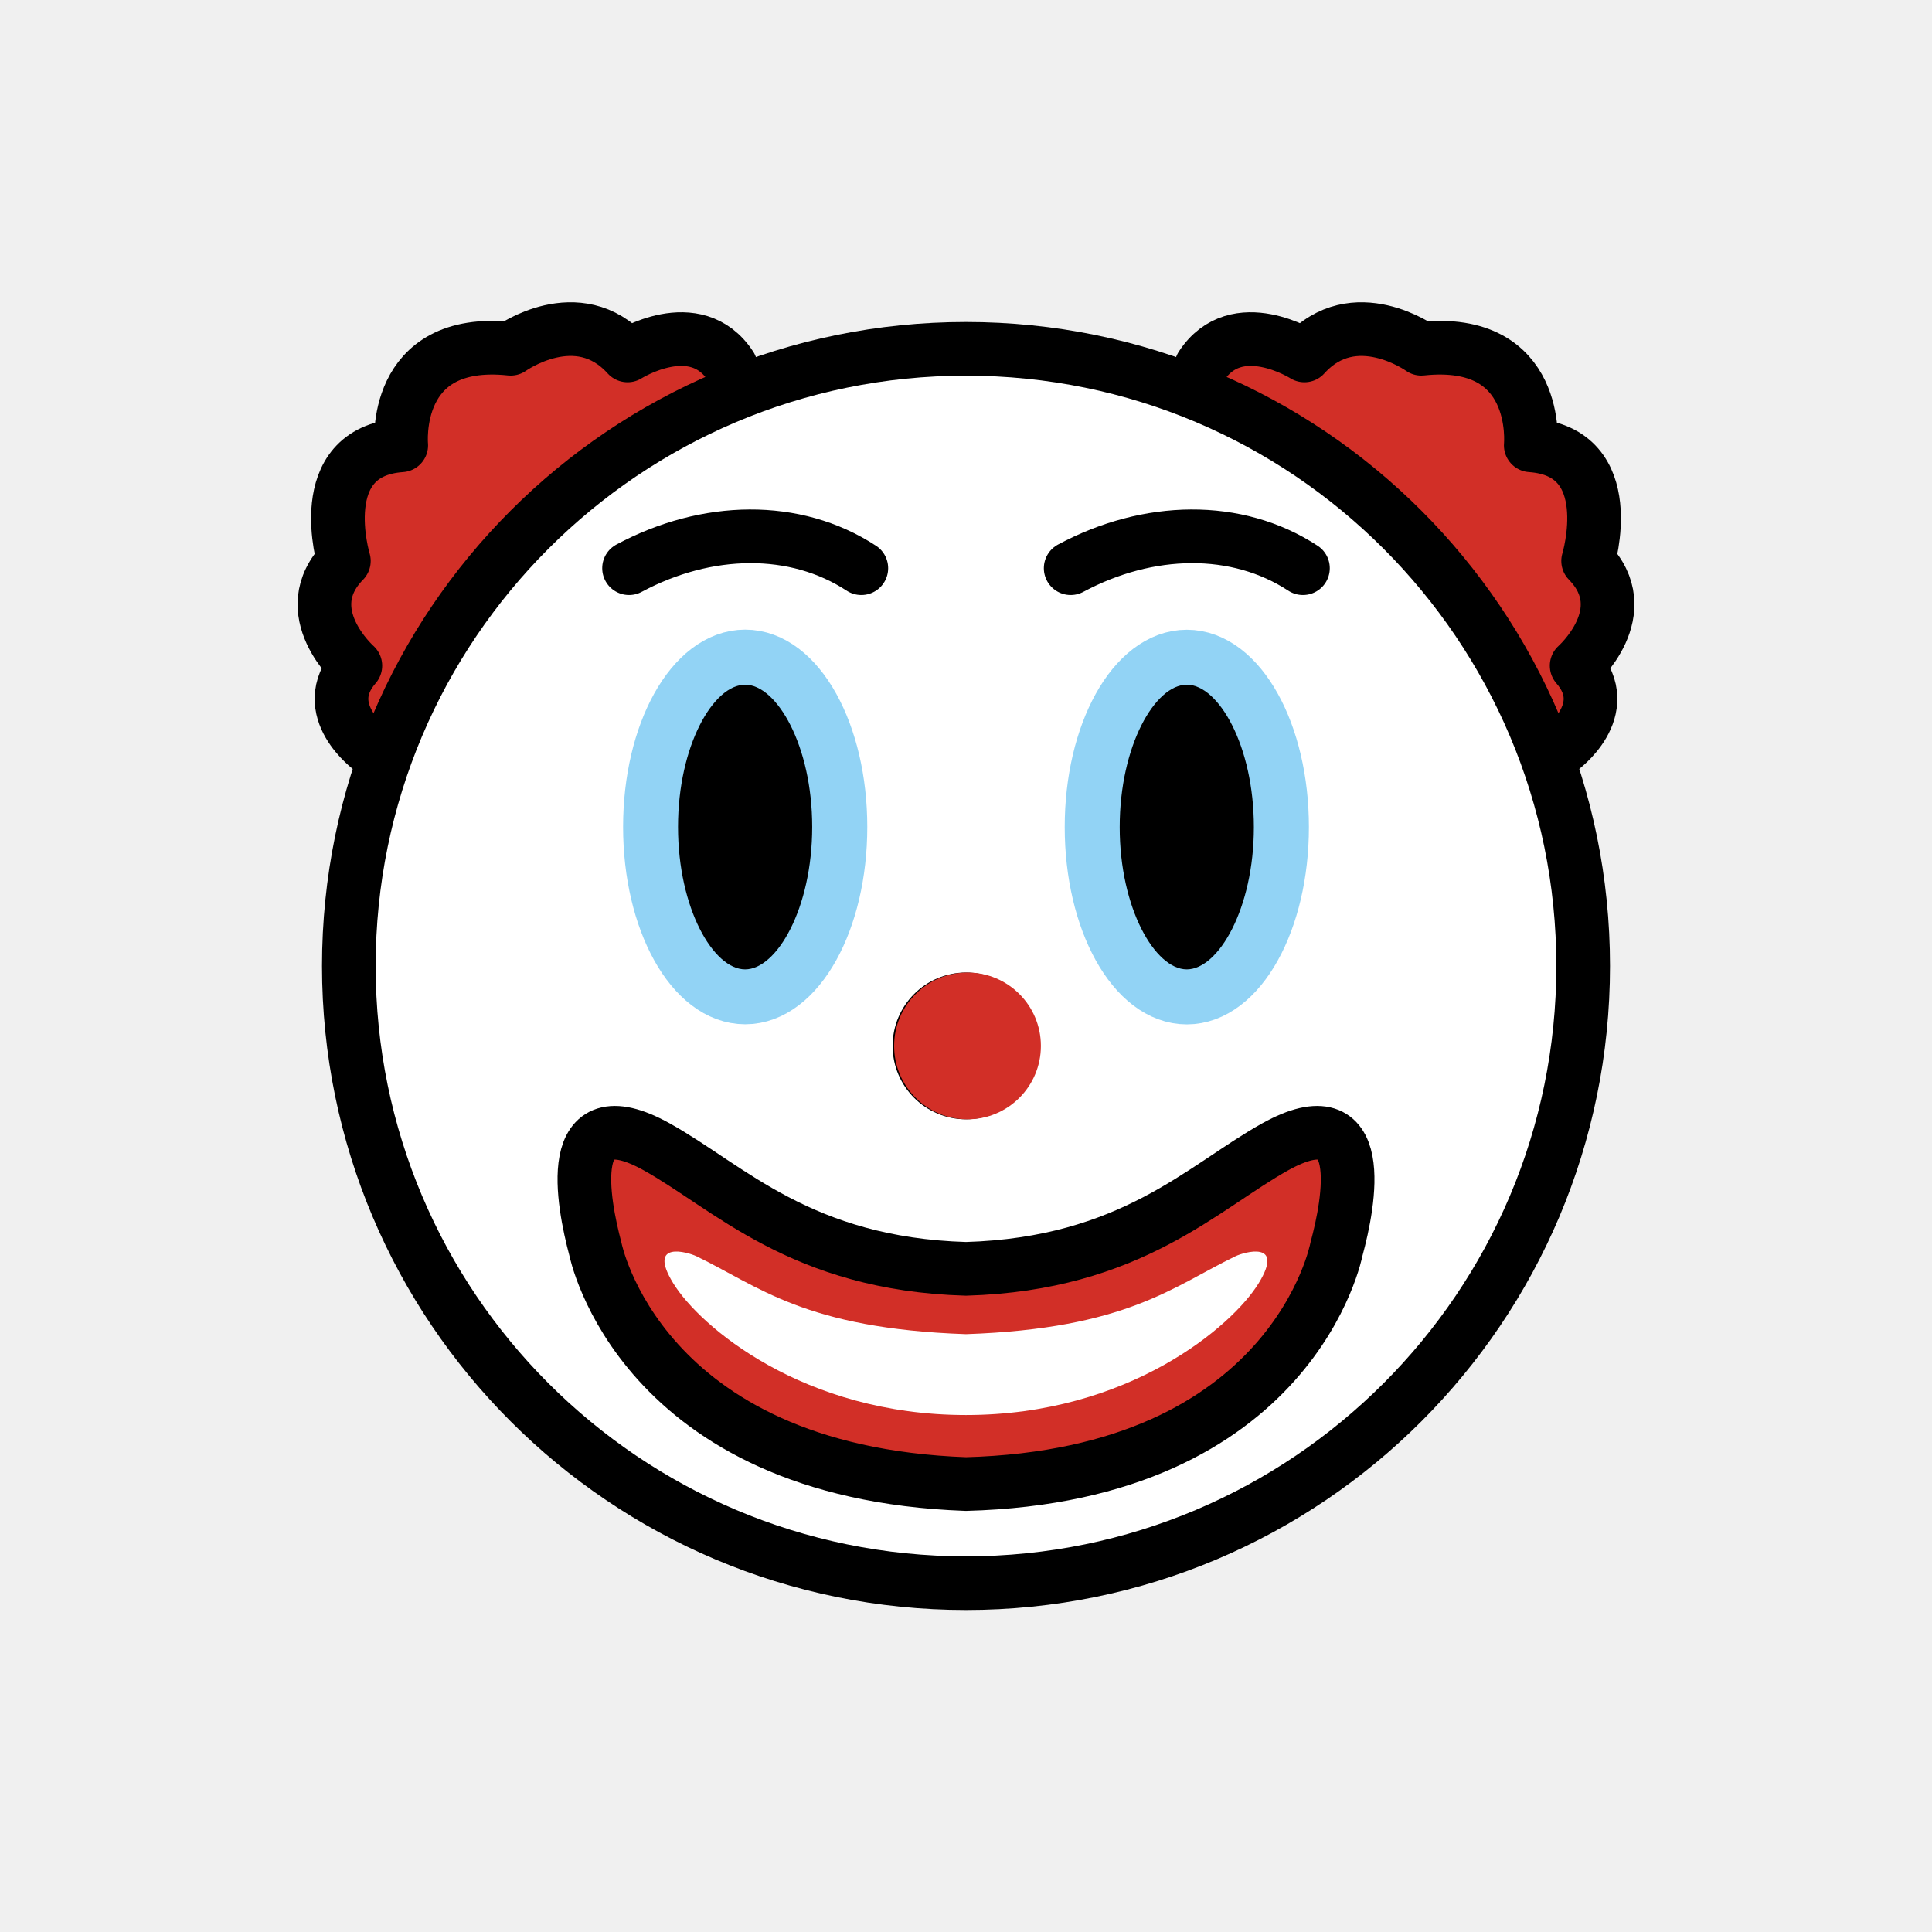
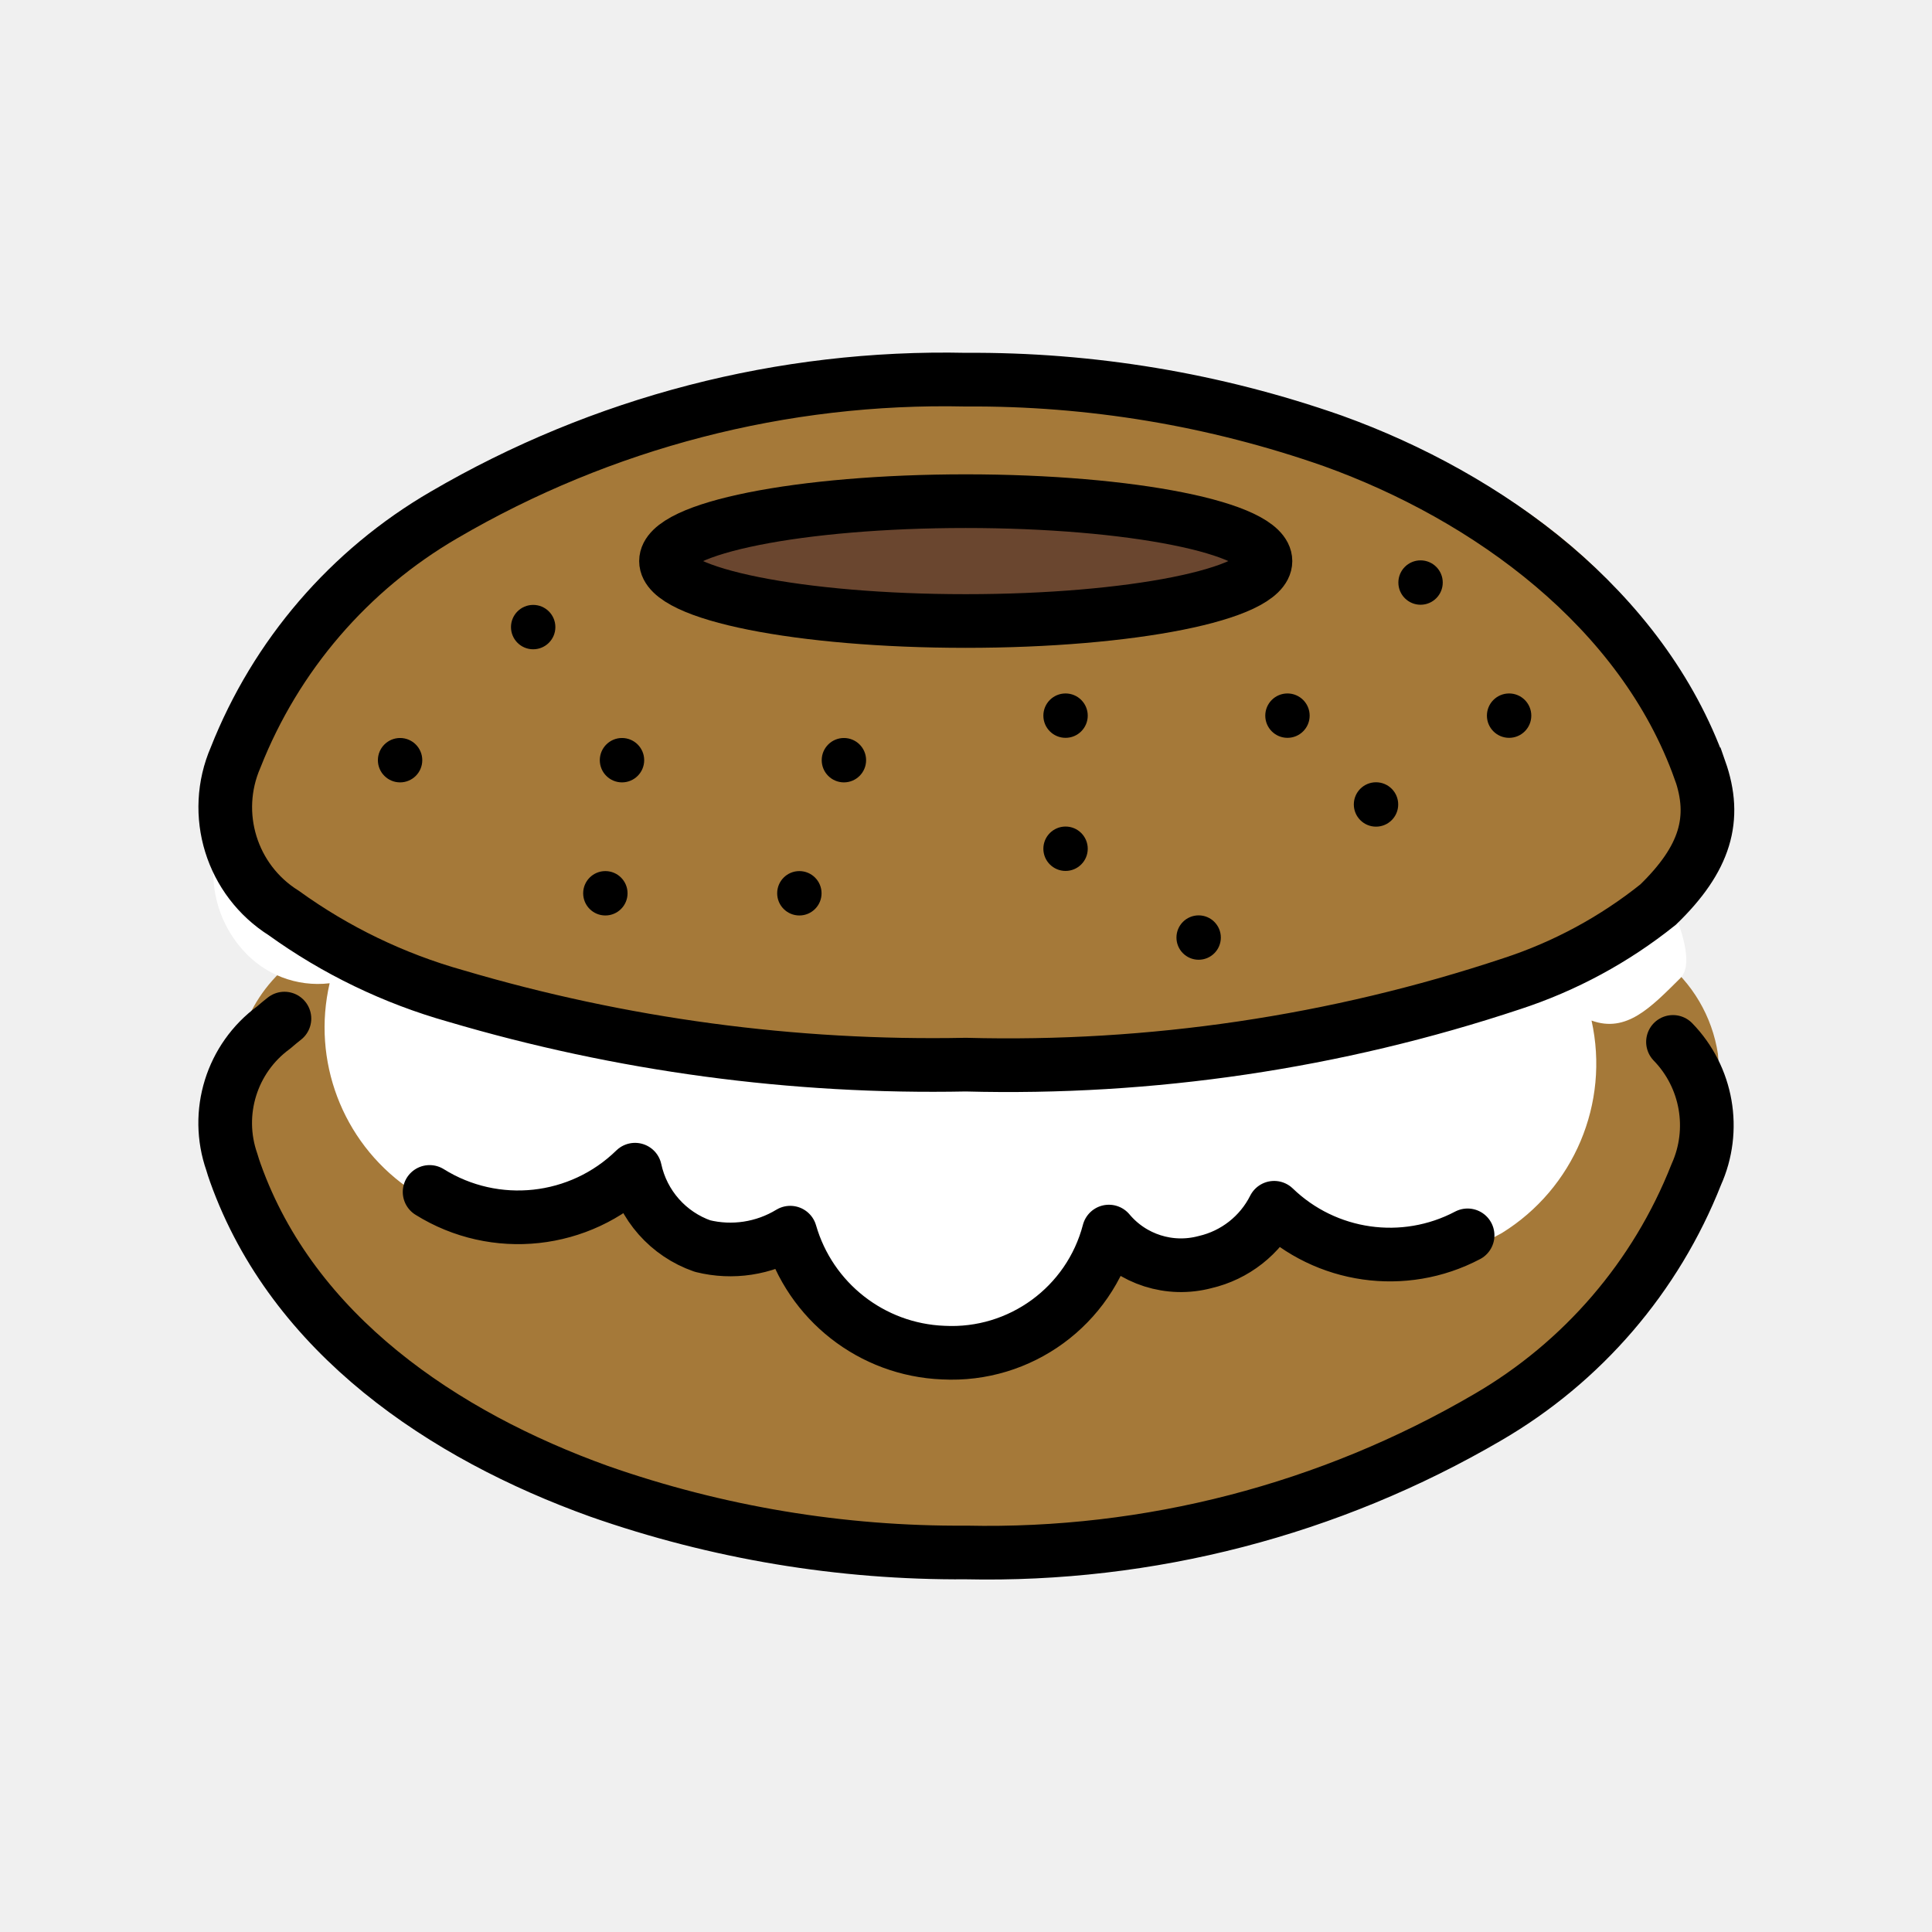
<svg xmlns="http://www.w3.org/2000/svg" id="emoji" viewBox="0 0 72 72">
  <g id="color">
-     <path fill="#D22F27" d="M13.845,27.933c0,0-2.047-1.468-0.602-3.124c0,0-2.279-2.013-0.428-3.904 c0,0-1.238-4.073,2.138-4.309c0,0-0.39-4.072,4.079-3.599c0,0,2.502-1.802,4.356,0.249c0,0,2.532-1.608,3.843,0.403" />
-     <path fill="#D22F27" d="M58.155,27.933c0,0,2.047-1.468,0.602-3.124c0,0,2.279-2.013,0.428-3.904 c0,0,1.238-4.073-2.138-4.309c0,0,0.39-4.072-4.079-3.599c0,0-2.502-1.802-4.356,0.249c0,0-2.532-1.608-3.843,0.403" />
-     <circle cx="36" cy="36" r="23" fill="#FFFFFF" />
-     <path fill="#D22F27" d="M49.807,46.546c0,0-1.58,8.43-13.81,8.76c-12.18-0.44-13.81-8.76-13.81-8.76 c-0.46-1.73-1.24-5.76,2.28-3.81c2.7,1.5,5.38,4.37,11.53,4.55c6.16-0.18,8.83-3.05,11.53-4.55 C51.047,40.786,50.277,44.816,49.807,46.546z" />
-     <path fill="#FFFFFF" d="M35.998,52.734c-6.062,0-9.93-3.31-10.911-4.915s0.55-1.155,0.866-1.003 c2.314,1.116,4.041,2.698,10.045,2.904 M35.998,52.734c6.062,0,9.93-3.31,10.911-4.915s-0.55-1.155-0.866-1.003 c-2.314,1.116-4.041,2.698-10.045,2.904" />
+     <path fill="#6a462f" stroke-width="1.447" d="m62.08 27.87q-0.059-0.203-0.134-0.411c-2.15-6.021-7.764-9.784-13.55-11.87a40.48 40.48 0 0 0-13.68-2.282c-0.906 0-1.818 0.032-2.731 0.087a39.63 39.63 0 0 1 11.45 2.195c5.787 2.083 11.4 5.847 13.55 11.87q0.075 0.208 0.134 0.411a4.409 4.409 0 0 1-1.557 5.012 17.33 17.33 0 0 1-5.465 2.953 56.24 56.24 0 0 1-17.84 2.983q1.228 0.032 2.451 0.032a59.52 59.52 0 0 0 20.35-3.015 17.33 17.33 0 0 0 5.465-2.953 4.409 4.409 0 0 0 1.557-5.012z" />
+     <path fill="#a57939" stroke-width="1.447" d="m9.008 41.9q0.06 0.233 0.134 0.474c2.156 6.947 7.784 11.29 13.59 13.69a35.81 35.81 0 0 0 13.72 2.633 33.34 33.34 0 0 0 19.5-5.818 20.2 20.2 0 0 0 7.601-9.872 8.818 8.818 0 0 0 0.469-3.731 5.495 5.495 0 0 0-2.076-3.524 19.45 19.45 0 0 0-6.427-3.57 55.16 55.16 0 0 0-19.07-2.954 52.51 52.51 0 0 0-20.4 3.479 21.82 21.82 0 0 0-3.415 1.756 12.6 12.6 0 0 0-2.063 1.651 5.549 5.549 0 0 0-1.562 5.783z" />
+     <path fill="#fff" stroke-width="1.447" d="m8.14 31.26a4.311 4.311 0 0 0 0.896 4.128 3.72 3.72 0 0 0 3.249 1.255 7.3 7.3 0 0 0 2.872 7.592 6.265 6.265 0 0 0 8.082-0.959 4.261 4.261 0 0 0 2.646 3.207 4.29 4.29 0 0 0 3.451-0.573 6.589 6.589 0 0 0 6.004 5.031 6.495 6.495 0 0 0 6.527-5.112 3.539 3.539 0 0 0 3.775 1.275 4.157 4.157 0 0 0 2.726-2.294 6.221 6.221 0 0 0 7.605 1.14 7.42 7.42 0 0 0 3.339-7.917c1.3 0.473 2.204-0.485 3.301-1.572 0.96-0.951-1.364-4.515-1.447-5.789" />
+     <path fill="#a57939" stroke-width="1.447" d="m63.74 27.87q-0.06-0.203-0.134-0.411c-2.15-6.021-7.764-9.784-13.55-11.87a40.48 40.48 0 0 0-13.68-2.282 36.95 36.95 0 0 0-19.45 5.042 18.17 18.17 0 0 0-7.772 9.044 4.659 4.659 0 0 0 1.793 5.8 20.39 20.39 0 0 0 6.411 3.094 62.67 62.67 0 0 0 19.02 2.561 59.52 59.52 0 0 0 20.35-3.015 17.34 17.34 0 0 0 5.465-2.953 4.409 4.409 0 0 0 1.557-5.012z" />
+     <ellipse cx="36.37" cy="20.08" rx="11.17" ry="2.234" fill="#6a462f" stroke-width="1.447" />
  </g>
-   <g id="hair" />
-   <g id="skin" />
-   <g id="skin-shadow" />
  <g id="line">
-     <path fill="none" stroke="#000000" stroke-linecap="round" stroke-linejoin="round" stroke-miterlimit="10" stroke-width="2" d="M23.443,21.175c2.899-1.554,6.194-1.613,8.656,0" />
-     <path fill="none" stroke="#000000" stroke-linecap="round" stroke-linejoin="round" stroke-miterlimit="10" stroke-width="2" d="M39.901,21.175c2.899-1.554,6.194-1.613,8.656,0" />
-     <path fill="none" stroke="#000000" stroke-linecap="round" stroke-linejoin="round" stroke-miterlimit="10" stroke-width="2" d="M49.808,46.546c0,0-1.58,8.43-13.81,8.76c-12.18-0.44-13.81-8.76-13.81-8.76c-0.46-1.73-1.24-5.76,2.28-3.81 c2.7,1.5,5.38,4.37,11.53,4.55c6.16-0.18,8.83-3.05,11.53-4.55C51.048,40.786,50.278,44.816,49.808,46.546z" />
-     <path fill="none" stroke="#000000" stroke-linecap="round" stroke-linejoin="round" stroke-miterlimit="10" stroke-width="2" d="M13.845,27.933c0,0-2.047-1.468-0.602-3.124c0,0-2.279-2.013-0.428-3.904c0,0-1.238-4.073,2.138-4.309 c0,0-0.39-4.072,4.079-3.599c0,0,2.502-1.802,4.356,0.249c0,0,2.532-1.608,3.843,0.403" />
-     <circle cx="36" cy="36" r="23" fill="none" stroke="#000000" stroke-linecap="round" stroke-linejoin="round" stroke-miterlimit="10" stroke-width="2" />
-     <path fill="none" stroke="#000000" stroke-linecap="round" stroke-linejoin="round" stroke-miterlimit="10" stroke-width="2" d="M58.155,27.933c0,0,2.047-1.468,0.602-3.124c0,0,2.279-2.013,0.428-3.904c0,0,1.238-4.073-2.138-4.309 c0,0,0.39-4.072-4.079-3.599c0,0-2.502-1.802-4.356,0.249c0,0-2.532-1.608-3.843,0.403" />
-     <ellipse cx="27.771" cy="30.818" rx="3.5" ry="6.304" fill="none" stroke="#000000" stroke-miterlimit="10" stroke-width="2" />
-     <ellipse cx="44.229" cy="30.822" rx="3.5" ry="6.304" fill="none" stroke="#000000" stroke-miterlimit="10" stroke-width="2" />
-     <circle cx="36" cy="38.978" r="2.735" />
-   </g>
-   <g id="color-foreground">
-     <ellipse cx="27.771" cy="30.818" rx="3.5" ry="6.304" fill="none" stroke="#92D3F5" stroke-miterlimit="10" stroke-width="2.1" />
-     <ellipse cx="44.229" cy="30.822" rx="3.5" ry="6.304" fill="none" stroke="#92D3F5" stroke-miterlimit="10" stroke-width="2.1" />
-     <path d="M30.268,30.816c0,3.04-1.32,5.31-2.5,5.31s-2.5-2.27-2.5-5.31c0-3.03,1.32-5.3,2.5-5.3S30.268,27.786,30.268,30.816z" />
-     <path d="M46.728,30.826c0,3.03-1.32,5.3-2.5,5.3s-2.5-2.27-2.5-5.3c0-3.04,1.32-5.31,2.5-5.31S46.728,27.786,46.728,30.826z" />
-     <circle cx="36.056" cy="38.978" r="2.735" fill="#D22F27" />
+     <path fill="none" stroke="#000" stroke-linecap="round" stroke-linejoin="round" stroke-miterlimit="7" stroke-width="2" d="m10.6 37.96q-0.206 0.162-0.404 0.334a4.407 4.407 0 0 0-1.557 5.01q0.059 0.203 0.134 0.411c2.149 6.018 7.761 9.779 13.55 11.86a40.47 40.47 0 0 0 13.68 2.281 36.93 36.93 0 0 0 19.44-5.039 18.16 18.16 0 0 0 7.769-9.039 4.465 4.465 0 0 0-0.865-4.949" />
+     <ellipse cx="35.99" cy="20.91" rx="11.17" ry="2.233" fill="none" stroke="#000" stroke-miterlimit="7" stroke-width="2" />
+     <path fill="none" stroke="#000" stroke-miterlimit="7" stroke-width="2" d="m63.35 28.7c-2.149-6.018-7.895-10.19-13.68-12.27-4.395-1.542-9.023-2.313-13.68-2.281-6.821-0.148-13.55 1.596-19.44 5.039-3.533 2.053-6.27 5.238-7.769 9.039-0.917 2.11-0.155 4.574 1.793 5.798 1.938 1.398 4.107 2.445 6.408 3.092 6.168 1.824 12.58 2.687 19.01 2.559 6.904 0.183 13.79-0.836 20.34-3.014 1.984-0.647 3.834-1.647 5.462-2.952 1.769-1.716 2.195-3.205 1.56-5.009z" />
+     <circle cx="23.18" cy="28.33" r="0.827" stroke-width="1.446" />
+     <circle cx="31.45" cy="28.33" r="0.827" stroke-width="1.446" />
+     <circle cx="19.87" cy="23.37" r="0.827" stroke-width="1.446" />
+     <circle cx="29.79" cy="33.29" r="0.827" stroke-width="1.446" />
+     <circle cx="14.91" cy="28.33" r="0.827" stroke-width="1.446" />
+     <circle cx="39.71" cy="31.63" r="0.827" stroke-width="1.446" />
+     <circle cx="39.71" cy="26.67" r="0.827" stroke-width="1.446" />
+     <circle cx="44.67" cy="34.94" r="0.827" stroke-width="1.446" />
+     <circle cx="47.98" cy="26.67" r="0.827" stroke-width="1.446" />
+     <circle cx="51.28" cy="29.98" r="0.827" stroke-width="1.446" />
+     <circle cx="52.94" cy="21.71" r="0.827" stroke-width="1.446" />
+     <circle cx="56.24" cy="26.67" r="0.827" stroke-width="1.446" />
+     <path fill="none" stroke="#000" stroke-linecap="round" stroke-linejoin="round" stroke-miterlimit="7" stroke-width="2" d="m16.01 44.42a6.232 6.232 0 0 0 7.656-0.829 3.874 3.874 0 0 0 2.515 2.846 4.296 4.296 0 0 0 3.269-0.499 6.19 6.19 0 0 0 5.702 4.47 6.052 6.052 0 0 0 6.173-4.511 3.501 3.501 0 0 0 3.581 1.138 3.855 3.855 0 0 0 2.578-2.025 6.211 6.211 0 0 0 7.209 1.028" />
+     <circle cx="22.56" cy="33.29" r="0.827" stroke-width="1.446" />
  </g>
</svg>
